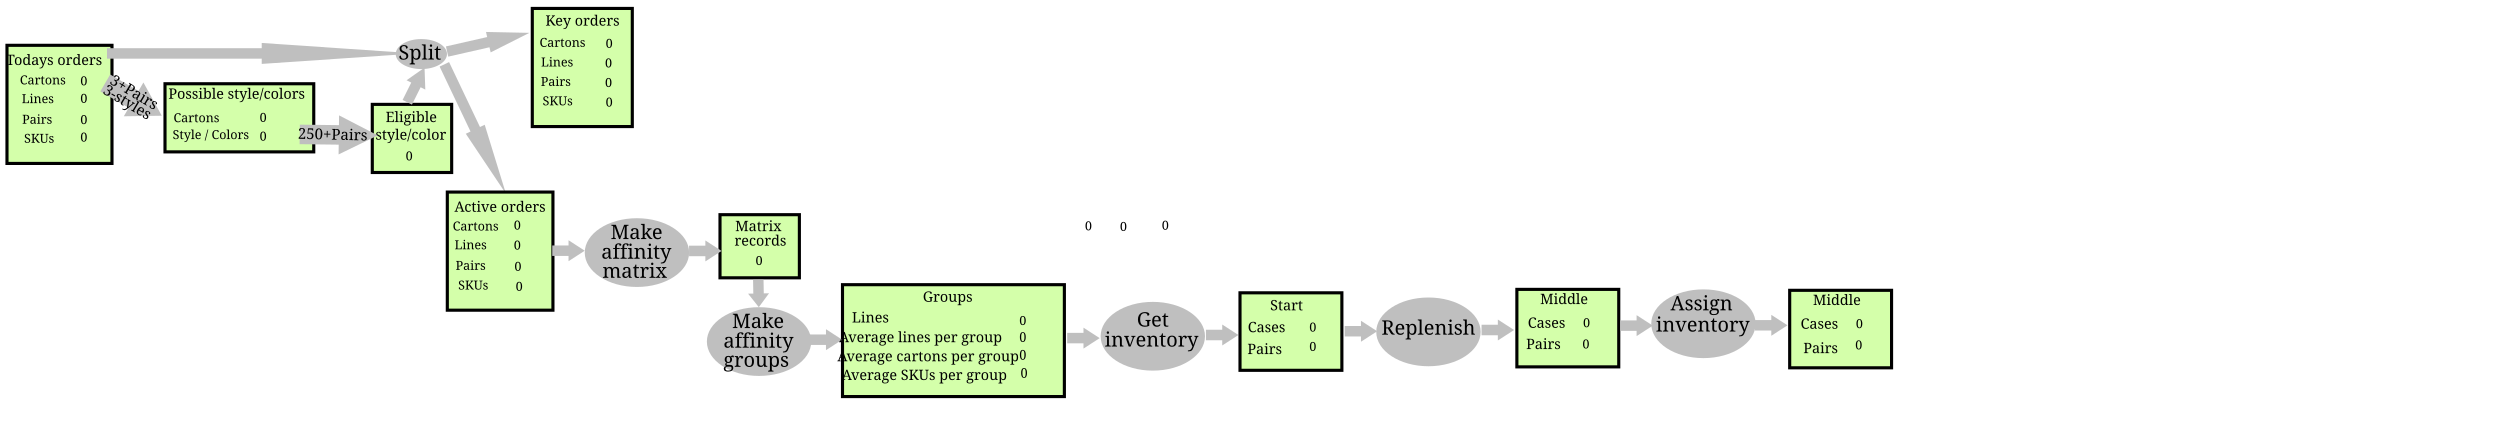
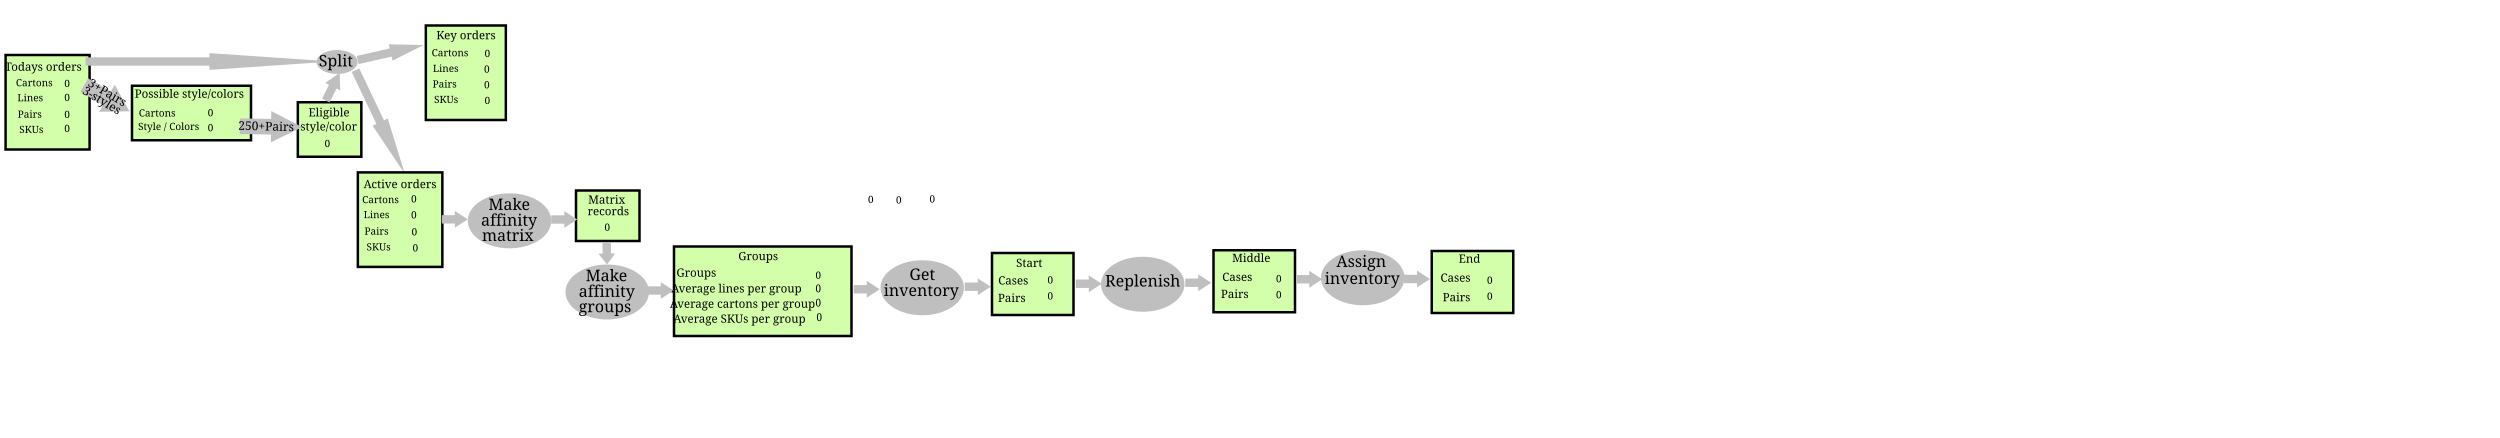
- <svg xmlns="http://www.w3.org/2000/svg" width="4000" height="700">
+ <svg xmlns="http://www.w3.org/2000/svg" viewBox="0 0 5000 800" width="4000" height="700">
  <g class="layer" id="g236">
    <rect fill="#d4ffaa" height="179" id="svg_24" stroke="#000000" stroke-width="5" width="355" x="1348" y="455.5" />
    <rect fill="#d4ffaa" height="101" id="svg_11" stroke="#000000" stroke-width="5" width="127" x="1152" y="343.5" />
    <rect fill="#d4ffaa" height="109" id="svg_29" stroke="#000000" stroke-width="5" width="238" x="264" y="134" />
    <rect fill="#d4ffaa" height="189" id="svg_56" stroke="#000000" stroke-width="5" width="160" x="851.667" y="13.5" />
    <rect fill="#d4ffaa" height="189" id="svg_16" stroke="#000000" stroke-width="5" width="168" x="11.167" y="72.5" />
-     <text fill="#000000" font-family="serif" font-size="20" id="allCtns" stroke="#000000" stroke-width="0" text-anchor="middle" x="134.167" xml:space="preserve" y="136.5">0</text>
-     <text fill="#000000" font-family="serif" font-size="20" id="allLines" stroke="#000000" stroke-width="0" text-anchor="middle" x="134.167" xml:space="preserve" y="164.5">0</text>
-     <text fill="#000000" font-family="serif" font-size="20" id="allPairs" stroke="#000000" stroke-width="0" text-anchor="middle" x="134.167" xml:space="preserve" y="198.5">0</text>
-     <text fill="#000000" font-family="serif" font-size="20" id="allSkus" stroke="#000000" stroke-width="0" text-anchor="middle" x="134.167" xml:space="preserve" y="226.5">0</text>
+     <text fill="#000000" font-family="serif" font-size="20" id="allCtns" stroke="#000000" stroke-width="0" class="variable" text-anchor="middle" x="134.167" xml:space="preserve" y="136.5">0</text>
+     <text fill="#000000" font-family="serif" font-size="20" id="allLines" stroke="#000000" stroke-width="0" class="variable" text-anchor="middle" x="134.167" xml:space="preserve" y="164.5">0</text>
+     <text fill="#000000" font-family="serif" font-size="20" id="allPairs" stroke="#000000" stroke-width="0" class="variable" text-anchor="middle" x="134.167" xml:space="preserve" y="198.5">0</text>
+     <text fill="#000000" font-family="serif" font-size="20" id="allSkus" stroke="#000000" stroke-width="0" class="variable" text-anchor="middle" x="134.167" xml:space="preserve" y="226.5">0</text>
    <text fill="#000000" font-family="serif" font-size="23" id="svg_6" stroke="#000000" stroke-width="0" text-anchor="middle" x="86.504" xml:space="preserve" y="104.012">Todays orders</text>
    <text fill="#000000" font-family="serif" font-size="20" id="svg_7" stroke="#000000" stroke-width="0" text-anchor="middle" x="68.504" xml:space="preserve" y="135.012">Cartons</text>
    <text fill="#000000" font-family="serif" font-size="20" id="svg_8" stroke="#000000" stroke-width="0" text-anchor="middle" x="60.504" xml:space="preserve" y="165.012">Lines</text>
    <text fill="#000000" font-family="serif" font-size="20" id="svg_9" stroke="#000000" stroke-width="0" text-anchor="middle" x="59.504" xml:space="preserve" y="198.012">Pairs</text>
    <text fill="#000000" font-family="serif" font-size="20" id="svg_10" stroke="#000000" stroke-width="0" text-anchor="middle" x="62.663" xml:space="preserve" y="228.496">SKUs</text>
-     <text fill="#000000" font-family="serif" font-size="20" id="posCtns" stroke="#000000" stroke-width="0" text-anchor="middle" x="421" xml:space="preserve" y="195">0</text>
-     <text fill="#000000" font-family="serif" font-size="20" id="svg_27" stroke="#000000" stroke-width="0" text-anchor="middle" x="421" xml:space="preserve" y="225">0</text>
+     <text fill="#000000" font-family="serif" font-size="20" id="posCtns" stroke="#000000" stroke-width="0" text-anchor="middle" class="variable" x="421" xml:space="preserve" y="195">0</text>
+     <text fill="#000000" font-family="serif" font-size="20" id="posStyleCol" stroke="#000000" stroke-width="0" text-anchor="middle" class="variable" x="421" xml:space="preserve" y="225">0</text>
    <text fill="#000000" font-family="serif" font-size="20" id="svg_23" stroke="#000000" stroke-width="0" text-anchor="middle" x="314.337" xml:space="preserve" y="195.512">Cartons</text>
    <text fill="#000000" font-family="serif" font-size="20" id="posStyleColor" stroke="#000000" stroke-width="0" text-anchor="middle" x="337.337" xml:space="preserve" y="222.512">Style / Colors</text>
    <rect fill="#d4ffaa" height="109" id="svg_36" stroke="#000000" stroke-width="5" width="127" x="595.667" y="167" />
    <text fill="#000000" font-family="serif" font-size="23" id="svg_35" stroke="#000000" stroke-width="0" text-anchor="middle" x="658.004" xml:space="preserve" y="195.329">Eligible</text>
-     <text fill="#000000" font-family="serif" font-size="20" id="eligibleStyleColor" stroke="#000000" stroke-width="0" text-anchor="middle" x="654.667" xml:space="preserve" y="256.606">0</text>
+     <text fill="#000000" font-family="serif" font-size="20" id="eligibleStyleColor" stroke="#000000" stroke-width="0" text-anchor="middle" class="variable" x="654.667" xml:space="preserve" y="256.606">0</text>
    <text fill="#000000" font-family="serif" font-size="23" id="svg_38" stroke="#000000" stroke-width="0" text-anchor="middle" x="657.327" xml:space="preserve" y="223.458">style/color</text>
    <g id="svg_40" transform="rotate(1.44786 541.869 215.835)">
      <path d="m542.527,247.083l61.862,-32.034l-62.675,-30.461l0.203,15.624l-62.568,0.79l0.407,31.248l62.568,-0.79l0.203,15.624l0,0z" fill="#bfbfbf" id="svg_32" stroke="#000000" stroke-width="0" />
      <text fill="#000000" font-family="serif" font-size="24" id="svg_31" stroke="#000000" stroke-width="0" text-anchor="middle" x="532.279" xml:space="preserve" y="223.637">250+Pairs</text>
    </g>
    <ellipse cx="674.167" cy="86.5" fill="#bfbfbf" id="svg_41" rx="41" ry="24" stroke="#000000" stroke-width="0" />
    <path d="m682.209,135.874l-16.758,-30.921l-16.758,30.921l8.379,0l0,31.07l16.758,0l0,-31.07l8.379,0l0,0z" fill="#bfbfbf" id="svg_43" stroke="#000000" stroke-width="0" transform="rotate(26.4874 665.451 135.949)" />
    <path d="m797.925,67.338l-16.758,-67.334l-16.758,67.334l8.379,0l0,67.658l16.758,0l0,-67.658l8.379,0l0,0z" fill="#bfbfbf" id="svg_44" stroke="#000000" stroke-width="0" transform="rotate(77.2063 781.167 67.5)" />
    <path d="m1230.425,469.447l-16.758,-21.943l-16.758,21.943l8.379,0l0,22.048l16.758,0l0,-22.048l8.379,0l0,0z" fill="#bfbfbf" id="svg_45" stroke="#000000" stroke-width="0" transform="rotate(178.939 1213.67 469.5)" />
    <path d="m434.925,84.907l-16.758,-246.403l-16.758,246.403l8.379,0l0,247.588l16.758,0l0,-247.588l8.379,0l0,0l0,-0z" fill="#bfbfbf" id="svg_46" stroke="#000000" stroke-width="0" transform="rotate(90 418.167 85.4996)" />
    <text fill="#000000" font-family="serif" font-size="20px" id="svg_47" stroke="#000000" stroke-width="0" text-anchor="middle" x="892.265" xml:space="preserve" y="168.496">SKUs</text>
    <text fill="#000000" font-family="serif" font-size="20px" id="svg_48" stroke="#000000" stroke-width="0" text-anchor="middle" x="889.286" xml:space="preserve" y="137.523">Pairs</text>
    <text fill="#000000" font-family="serif" font-size="20px" id="svg_49" stroke="#000000" stroke-width="0" text-anchor="middle" x="891.435" xml:space="preserve" y="106.36">Lines</text>
    <text fill="#000000" font-family="serif" font-size="20" id="svg_50" stroke="#000000" stroke-width="0" text-anchor="middle" x="900.004" xml:space="preserve" y="75.012">Cartons</text>
    <text fill="#000000" font-family="serif" font-size="23" id="svg_51" stroke="#000000" stroke-width="0" text-anchor="middle" x="932.004" xml:space="preserve" y="41.012">Key orders</text>
-     <text fill="#000000" font-family="serif" font-size="20" id="keySkus" stroke="#000000" stroke-width="0" text-anchor="middle" x="974.667" xml:space="preserve" y="170.5">0</text>
-     <text fill="#000000" font-family="serif" font-size="20px" id="keyPairs" stroke="#000000" stroke-width="0" text-anchor="middle" x="973.667" xml:space="preserve" y="139.167">0</text>
-     <text fill="#000000" font-family="serif" font-size="20px" id="keyLines" stroke="#000000" stroke-width="0" text-anchor="middle" x="973.667" xml:space="preserve" y="107.833">0</text>
-     <text fill="#000000" font-family="serif" font-size="20" id="keyCtns" stroke="#000000" stroke-width="0" text-anchor="middle" x="974.667" xml:space="preserve" y="76.5">0</text>
+     <text fill="#000000" font-family="serif" font-size="20" id="keySkus" stroke="#000000" stroke-width="0" text-anchor="middle" x="974.667" xml:space="preserve" class="variable" y="170.5">0</text>
+     <text fill="#000000" font-family="serif" font-size="20px" id="keyPairs" stroke="#000000" stroke-width="0" text-anchor="middle" x="973.667" xml:space="preserve" class="variable" y="139.167">0</text>
+     <text fill="#000000" font-family="serif" font-size="20px" id="keyLines" stroke="#000000" stroke-width="0" text-anchor="middle" x="973.667" xml:space="preserve" class="variable" y="107.833">0</text>
+     <text fill="#000000" font-family="serif" font-size="20" id="keyCtns" stroke="#000000" stroke-width="0" text-anchor="middle" x="974.667" xml:space="preserve" class="variable" y="76.5">0</text>
    <path d="m244.913,158.825l-31.25,-52.149l-31.25,52.149l15.625,0l0,52.4l31.25,0l0,-52.4l15.625,0l0,0z" fill="#bfbfbf" id="svg_18" stroke="#000000" stroke-width="0" transform="rotate(120.107 213.663 158.95)" />
    <text fill="#000000" font-family="serif" font-size="24" id="svg_17" stroke="#000000" stroke-width="0" text-anchor="middle" transform="rotate(30.8416 214.445 147.992)" x="214.451" xml:space="preserve" y="155.744">3+Pairs</text>
    <text fill="#000000" font-family="serif" font-size="24" id="svg_19" stroke="#000000" stroke-width="0" text-anchor="middle" transform="rotate(30.8416 203.57 163.82)" x="203.569" xml:space="preserve" y="171.57">3-styles</text>
    <text fill="#000000" font-family="serif" font-size="23" id="svg_58" stroke="#000000" stroke-width="0" text-anchor="middle" x="378.668" xml:space="preserve" y="157.996">Possible style/colors</text>
    <path d="m777.033,206.28l-16.758,-114.499l-16.758,114.499l8.379,0l0,115.05l16.758,0l0,-115.05l8.379,0l0,0z" fill="#bfbfbf" id="svg_59" stroke="#000000" stroke-width="0" transform="rotate(154.548 760.275 206.555)" />
    <rect fill="#d4ffaa" height="189" id="svg_69" stroke="#000000" stroke-width="5" width="169" x="715.7" y="307.3" />
    <text fill="#000000" font-family="serif" font-size="20" id="svg_68" stroke="#000000" stroke-width="0" text-anchor="middle" x="757.196" xml:space="preserve" y="463.296">SKUs</text>
    <text fill="#000000" font-family="serif" font-size="20" id="svg_67" stroke="#000000" stroke-width="0" text-anchor="middle" x="753.037" xml:space="preserve" y="431.812">Pairs</text>
    <text fill="#000000" font-family="serif" font-size="20" id="svg_66" stroke="#000000" stroke-width="0" text-anchor="middle" x="753.037" xml:space="preserve" y="398.812">Lines</text>
    <text fill="#000000" font-family="serif" font-size="20" id="svg_65" stroke="#000000" stroke-width="0" text-anchor="middle" x="761.037" xml:space="preserve" y="368.812">Cartons</text>
    <text fill="#000000" font-family="serif" font-size="23" id="svg_64" stroke="#000000" stroke-width="0" text-anchor="middle" x="800.037" xml:space="preserve" y="338.812">Active orders</text>
-     <text fill="#000000" font-family="serif" font-size="20" id="activeSkus" stroke="#000000" stroke-width="0" text-anchor="middle" x="830.7" xml:space="preserve" y="465.3">0</text>
-     <text fill="#000000" font-family="serif" font-size="20" id="active Pairs" stroke="#000000" stroke-width="0" text-anchor="middle" x="828.7" xml:space="preserve" y="433.3">0</text>
-     <text fill="#000000" font-family="serif" font-size="20" id="activeLines" stroke="#000000" stroke-width="0" text-anchor="middle" x="827.7" xml:space="preserve" y="399.3">0</text>
-     <text fill="#000000" font-family="serif" font-size="20" id="activeCtns" stroke="#000000" stroke-width="0" text-anchor="middle" x="827.7" xml:space="preserve" y="367.3">0</text>
+     <text fill="#000000" font-family="serif" font-size="20" id="activeSkus" stroke="#000000" stroke-width="0" text-anchor="middle" x="830.7" xml:space="preserve" class="variable" y="465.3">0</text>
+     <text fill="#000000" font-family="serif" font-size="20" id="activePairs" stroke="#000000" stroke-width="0" text-anchor="middle" x="828.7" xml:space="preserve" class="variable" y="433.3">0</text>
+     <text fill="#000000" font-family="serif" font-size="20" id="activeLines" stroke="#000000" stroke-width="0" text-anchor="middle" x="827.7" xml:space="preserve" class="variable" y="399.3">0</text>
+     <text fill="#000000" font-family="serif" font-size="20" id="activeCtns" stroke="#000000" stroke-width="0" text-anchor="middle" x="827.7" xml:space="preserve" class="variable" y="367.3">0</text>
    <text fill="#000000" font-family="serif" font-size="32" id="svg_70" stroke="#000000" stroke-width="0" text-anchor="middle" x="671.7" xml:space="preserve" y="95.3">Split</text>
    <ellipse cx="1019.094" cy="404.142" fill="#bfbfbf" id="svg_73" rx="83.5" ry="55" stroke="#000000" stroke-width="0" />
    <path d="m926.352,401.079l-16.758,-25.933l-16.758,25.933l8.379,0l0,26.058l16.758,0l0,-26.058l8.379,0l0,0z" fill="#bfbfbf" id="svg_72" stroke="#000000" stroke-width="0" transform="rotate(90 909.594 401.142)" />
    <text fill="#000000" font-family="serif" font-size="32" id="svg_71" stroke="#000000" stroke-width="0" text-anchor="middle" x="1018.127" xml:space="preserve" y="413.942">affinity</text>
-     <text fill="#000000" font-family="serif" font-size="20" id="matrixSize" stroke="#000000" stroke-width="0" text-anchor="middle" x="1214.505" xml:space="preserve" y="423.995">0</text>
-     <text fill="#000000" font-family="serif" font-size="20" id="zzzz" stroke="#000000" stroke-width="0" text-anchor="middle" x="1636.497" xml:space="preserve" y="520.003">0</text>
+     <text fill="#000000" font-family="serif" font-size="20" id="matrixSize" stroke="#000000" stroke-width="0" text-anchor="middle" x="1214.505" xml:space="preserve" class="variable" y="423.995">0</text>
+     <text fill="#000000" font-family="serif" font-size="20" id="groups" stroke="#000000" stroke-width="0" text-anchor="middle" x="1636.497" xml:space="preserve" class="variable" y="520.003">0</text>
    <text fill="#000000" font-family="serif" font-size="32" id="svg_2" stroke="#000000" stroke-width="0" text-anchor="middle" x="1018.502" xml:space="preserve" y="382.497">Make</text>
    <text fill="#000000" font-family="serif" font-size="32" id="svg_3" stroke="#000000" stroke-width="0" text-anchor="middle" x="1015.502" xml:space="preserve" y="444.505">matrix</text>
    <text fill="#000000" font-family="serif" font-size="23" id="svg_5" stroke="#000000" stroke-width="0" text-anchor="middle" x="1213.337" xml:space="preserve" y="369.829">Matrix</text>
    <text fill="#000000" font-family="serif" font-size="23" id="svg_4" stroke="#000000" stroke-width="0" text-anchor="middle" x="1216.66" xml:space="preserve" y="392.958">records</text>
    <path d="m1145.258,401.438l-16.758,-25.933l-16.758,25.933l8.379,0l0,26.058l16.758,0l0,-26.058l8.379,0l0,0z" fill="#bfbfbf" id="svg_12" stroke="#000000" stroke-width="0" transform="rotate(90 1128.5 401.5)" />
    <ellipse cx="1214.5" cy="546.5" fill="#bfbfbf" id="svg_20" rx="83.5" ry="55" stroke="#000000" stroke-width="0" />
    <text fill="#000000" font-family="serif" font-size="32" id="svg_15" stroke="#000000" stroke-width="0" text-anchor="middle" x="1213.533" xml:space="preserve" y="556.3">affinity</text>
    <text fill="#000000" font-family="serif" font-size="32" id="svg_14" stroke="#000000" stroke-width="0" text-anchor="middle" x="1212.908" xml:space="preserve" y="524.855">Make</text>
    <text fill="#000000" font-family="serif" font-size="32" id="svg_13" stroke="#000000" stroke-width="0" text-anchor="middle" x="1209.908" xml:space="preserve" y="586.862">groups</text>
    <text fill="#000000" font-family="serif" font-size="23" id="svg_22" stroke="#000000" stroke-width="0" text-anchor="middle" x="1516.337" xml:space="preserve" y="482.829">Groups</text>
-     <text fill="#000000" font-family="serif" font-size="23" id="svg_21" stroke="#000000" stroke-width="0" text-anchor="middle" x="1392.66" xml:space="preserve" y="515.958">Lines</text>
+     <text fill="#000000" font-family="serif" font-size="23" id="svg_21" stroke="#000000" stroke-width="0" style="cursor: move;" text-anchor="middle" x="1392.66" xml:space="preserve" y="515.958">Groups</text>
    <path d="m1338.258,543.438l-16.758,-25.933l-16.758,25.933l8.379,0l0,26.058l16.758,0l0,-26.058l8.379,0l0,0z" fill="#bfbfbf" id="svg_25" stroke="#000000" stroke-width="0" transform="rotate(90 1321.5 543.5)" />
    <text fill="#000000" font-family="serif" font-size="23" id="svg_26" stroke="#000000" stroke-width="0" text-anchor="middle" x="1472.855" xml:space="preserve" y="547.473">Average lines per group</text>
    <text fill="#000000" font-family="serif" font-size="23" id="svg_30" stroke="#000000" stroke-width="0" text-anchor="middle" x="1485.004" xml:space="preserve" y="577.997">Average cartons per group</text>
    <text fill="#000000" font-family="serif" font-size="23" id="svg_33" stroke="#000000" stroke-width="0" text-anchor="middle" x="1478.996" xml:space="preserve" y="608.004">Average SKUs per group</text>
-     <text fill="#000000" font-family="serif" font-size="20" id="inventory" stroke="#000000" stroke-width="0" text-anchor="middle" x="1741.505" xml:space="preserve" y="368.495">0</text>
-     <text fill="#000000" font-family="serif" font-size="20" id="casesToReplenish" stroke="#000000" stroke-width="0" text-anchor="middle" x="1797.505" xml:space="preserve" y="369.495">0</text>
-     <text fill="#000000" font-family="serif" font-size="20" id="z4" stroke="#000000" stroke-width="0" text-anchor="middle" x="1864.497" xml:space="preserve" y="367.503">0</text>
-     <text fill="#000000" font-family="serif" font-size="20" id="svg_1" stroke="#000000" stroke-width="0" text-anchor="middle" transform="matrix(1 0 0 1.08696 0 -48.0435)" x="1636.5" xml:space="preserve" y="547.5">0</text>
-     <text fill="#000000" font-family="serif" font-size="20" id="svg_28" stroke="#000000" stroke-width="0" text-anchor="middle" transform="matrix(1 0 0 1.08696 0 -48.0435)" x="1636.5" xml:space="preserve" y="573.679">0</text>
-     <text fill="#000000" font-family="serif" font-size="20" id="svg_34" stroke="#000000" stroke-width="0" text-anchor="middle" transform="matrix(1 0 0 1.08696 0 -48.0435)" x="1638.5" xml:space="preserve" y="600.359">0</text>
+     <text fill="#000000" font-family="serif" font-size="20" id="inventory" stroke="#000000" stroke-width="0" text-anchor="middle" x="1741.505" xml:space="preserve" class="variable" y="368.495">0</text>
+     <text fill="#000000" font-family="serif" font-size="20" id="casesToReplenish" stroke="#000000" stroke-width="0" text-anchor="middle" x="1797.505" xml:space="preserve" class="variable" y="369.495">0</text>
+     <text fill="#000000" font-family="serif" font-size="20" id="z4" stroke="#000000" stroke-width="0" text-anchor="middle" x="1864.497" xml:space="preserve" class="variable" y="367.503">0</text>
+     <text fill="#000000" font-family="serif" font-size="20" id="groupAvgLines" stroke="#000000" stroke-width="0" text-anchor="middle" transform="matrix(1 0 0 1.08696 0 -48.0435)" x="1636.5" class="variable" xml:space="preserve" y="547.5">0</text>
+     <text fill="#000000" font-family="serif" font-size="20" id="groupAvgCartons" stroke="#000000" stroke-width="0" text-anchor="middle" transform="matrix(1 0 0 1.08696 0 -48.0435)" x="1636.5" class="variable" xml:space="preserve" y="573.679">0</text>
+     <text fill="#000000" font-family="serif" font-size="20" id="groupAvgSkus" stroke="#000000" stroke-width="0" text-anchor="middle" transform="matrix(1 0 0 1.08696 0 -48.0435)" x="1638.5" class="variable" xml:space="preserve" y="600.359">0</text>
    <path d="m1750.258,540.938l-16.758,-25.933l-16.758,25.933l8.379,0l0,26.058l16.758,0l0,-26.058l8.379,0l0,0z" fill="#bfbfbf" id="svg_39" stroke="#000000" stroke-width="0" transform="rotate(90 1733.5 541)" />
    <ellipse cx="1844.5" cy="538" fill="#bfbfbf" id="svg_42" rx="83.5" ry="55" stroke="#000000" stroke-width="0" />
    <text fill="#000000" font-family="serif" font-size="32" id="svg_52" stroke="#000000" stroke-width="0" text-anchor="middle" x="1844.502" xml:space="preserve" y="522.503">Get</text>
    <text fill="#000000" font-family="serif" font-size="32" id="svg_53" stroke="#000000" stroke-width="0" text-anchor="middle" x="1842.494" xml:space="preserve" y="554.495">inventory</text>
    <path d="m1972.258,535.938l-16.758,-25.933l-16.758,25.933l8.379,0l0,26.058l16.758,0l0,-26.058l8.379,0l0,0z" fill="#bfbfbf" id="svg_54" stroke="#000000" stroke-width="0" transform="rotate(90 1955.5 536)" />
    <rect fill="#d4ffaa" height="124" id="svg_55" stroke="#000000" stroke-width="5" width="163" x="1984" y="468.5" />
    <text fill="#000000" font-family="serif" font-size="23" id="svg_57" stroke="#000000" stroke-width="0" text-anchor="middle" x="2026.496" xml:space="preserve" y="531.497">Cases</text>
    <text fill="#000000" font-family="serif" font-size="23" id="svg_60" stroke="#000000" stroke-width="0" text-anchor="middle" x="2023.504" xml:space="preserve" y="566.504">Pairs</text>
    <text fill="#000000" font-family="serif" font-size="23" id="svg_61" stroke="#000000" stroke-width="0" text-anchor="middle" x="2058.501" xml:space="preserve" y="496.493">Start</text>
-     <text fill="#000000" font-family="serif" font-size="20" id="svg_62" stroke="#000000" stroke-width="0" text-anchor="middle" x="2100.505" xml:space="preserve" y="530.495">0</text>
-     <text fill="#000000" font-family="serif" font-size="20" id="svg_63" stroke="#000000" stroke-width="0" text-anchor="middle" x="2100.505" xml:space="preserve" y="561.495">0</text>
+     <text fill="#000000" font-family="serif" font-size="20" id="invStartCases" stroke="#000000" stroke-width="0" text-anchor="middle" x="2100.505" xml:space="preserve" class="variable" y="529.495">0</text>
+     <text fill="#000000" font-family="serif" font-size="20" id="invStartPairs" stroke="#000000" stroke-width="0" text-anchor="middle" x="2100.505" xml:space="preserve" class="variable" y="561.495">0</text>
    <path d="m2194.258,529.938l-16.758,-25.933l-16.758,25.933l8.379,0l0,26.058l16.758,0l0,-26.058l8.379,0l0,0z" fill="#bfbfbf" id="svg_74" stroke="#000000" stroke-width="0" transform="rotate(90 2177.5 530)" />
    <ellipse cx="2285.5" cy="531" fill="#bfbfbf" id="svg_75" rx="83.5" ry="55" stroke="#000000" stroke-width="0" />
    <text fill="#000000" font-family="serif" font-size="32" id="svg_76" stroke="#000000" stroke-width="0" text-anchor="middle" x="2285.494" xml:space="preserve" y="535.503">Replenish</text>
    <path d="m2413.258,527.938l-16.758,-25.933l-16.758,25.933l8.379,0l0,26.058l16.758,0l0,-26.058l8.379,0l0,0z" fill="#bfbfbf" id="svg_77" stroke="#000000" stroke-width="0" transform="rotate(90 2396.5 528)" />
    <rect fill="#d4ffaa" height="124" id="svg_78" stroke="#000000" stroke-width="5" width="163" x="2427" y="463" />
    <text fill="#000000" font-family="serif" font-size="23" id="svg_79" stroke="#000000" stroke-width="0" text-anchor="middle" x="2474.504" xml:space="preserve" y="524.504">Cases</text>
    <text fill="#000000" font-family="serif" font-size="23" id="svg_80" stroke="#000000" stroke-width="0" text-anchor="middle" x="2469.496" xml:space="preserve" y="558.497">Pairs</text>
    <text fill="#000000" font-family="serif" font-size="23" id="svg_81" stroke="#000000" stroke-width="0" text-anchor="middle" x="2502.486" xml:space="preserve" y="486.501">Middle</text>
-     <text fill="#000000" font-family="serif" font-size="20" id="svg_82" stroke="#000000" stroke-width="0" text-anchor="middle" x="2538.497" xml:space="preserve" y="523.503">0</text>
-     <text fill="#000000" font-family="serif" font-size="20" id="svg_83" stroke="#000000" stroke-width="0" text-anchor="middle" x="2537.497" xml:space="preserve" y="557.503">0</text>
    <path d="m2635.258,520.938l-16.758,-25.933l-16.758,25.933l8.379,0l0,26.058l16.758,0l0,-26.058l8.379,0l0,0z" fill="#bfbfbf" id="svg_84" stroke="#000000" stroke-width="0" transform="rotate(90 2618.5 521)" />
    <ellipse cx="2725.5" cy="518" fill="#bfbfbf" id="svg_85" rx="83.5" ry="55" stroke="#000000" stroke-width="0" />
    <text fill="#000000" font-family="serif" font-size="32" id="svg_86" stroke="#000000" stroke-width="0" text-anchor="middle" x="2722.486" xml:space="preserve" y="496.495">Assign</text>
    <text fill="#000000" font-family="serif" font-size="32" id="svg_87" stroke="#000000" stroke-width="0" text-anchor="middle" x="2724.494" xml:space="preserve" y="530.503">inventory</text>
    <rect fill="#d4ffaa" height="124" id="svg_93" stroke="#000000" stroke-width="5" width="163" x="2863.502" y="464.5" />
    <text fill="#000000" font-family="serif" font-size="23" id="svg_92" stroke="#000000" stroke-width="0" text-anchor="middle" x="2911.006" xml:space="preserve" y="526.005">Cases</text>
    <text fill="#000000" font-family="serif" font-size="23" id="svg_91" stroke="#000000" stroke-width="0" text-anchor="middle" x="2912.998" xml:space="preserve" y="564.997">Pairs</text>
-     <text fill="#000000" font-family="serif" font-size="23" id="svg_90" stroke="#000000" stroke-width="0" text-anchor="middle" x="2938.988" xml:space="preserve" y="488.001">Middle</text>
-     <text class="resetNumber" fill="#000000" font-family="serif" font-size="20" id="svg_89" stroke="#000000" stroke-width="0" text-anchor="middle" x="2974.999" xml:space="preserve" y="525.003">0</text>
-     <text fill="#000000" font-family="serif" font-size="20" id="svg_88" stroke="#000000" stroke-width="0" text-anchor="middle" x="2973.999" xml:space="preserve" y="559.003">0</text>
+     <text fill="#000000" font-family="serif" font-size="23" id="svg_90" stroke="#000000" stroke-width="0" style="cursor: move;" text-anchor="middle" x="2938.988" xml:space="preserve" y="488.001">End</text>
    <path d="m2850.76,520.438l-16.758,-25.933l-16.758,25.933l8.379,0l0,26.058l16.758,0l0,-26.058l8.379,0l0,0z" fill="#bfbfbf" id="svg_37" stroke="#000000" stroke-width="0" transform="rotate(90 2834 520.5)" />
+     <text fill="#000000" font-family="serif" font-size="20" id="invMidCases" stroke="#000000" stroke-width="0" style="cursor: move;" text-anchor="middle" x="2557.497" xml:space="preserve" class="variable" y="527.003">0</text>
+     <text fill="#000000" font-family="serif" font-size="20" id="invMidPairs" stroke="#000000" stroke-width="0" style="cursor: move;" text-anchor="middle" x="2557.497" xml:space="preserve" y="559.003">0</text>
+     <text fill="#000000" font-family="serif" font-size="20" id="invEndCases" stroke="#000000" stroke-width="0" text-anchor="middle" x="2979.497" xml:space="preserve" class="variable" y="530.003">0</text>
+     <text fill="#000000" font-family="serif" font-size="20" id="invEndPairs" stroke="#000000" stroke-width="0" text-anchor="middle" x="2979.497" xml:space="preserve" class="variable" y="562.003">0</text>
  </g>
</svg>
